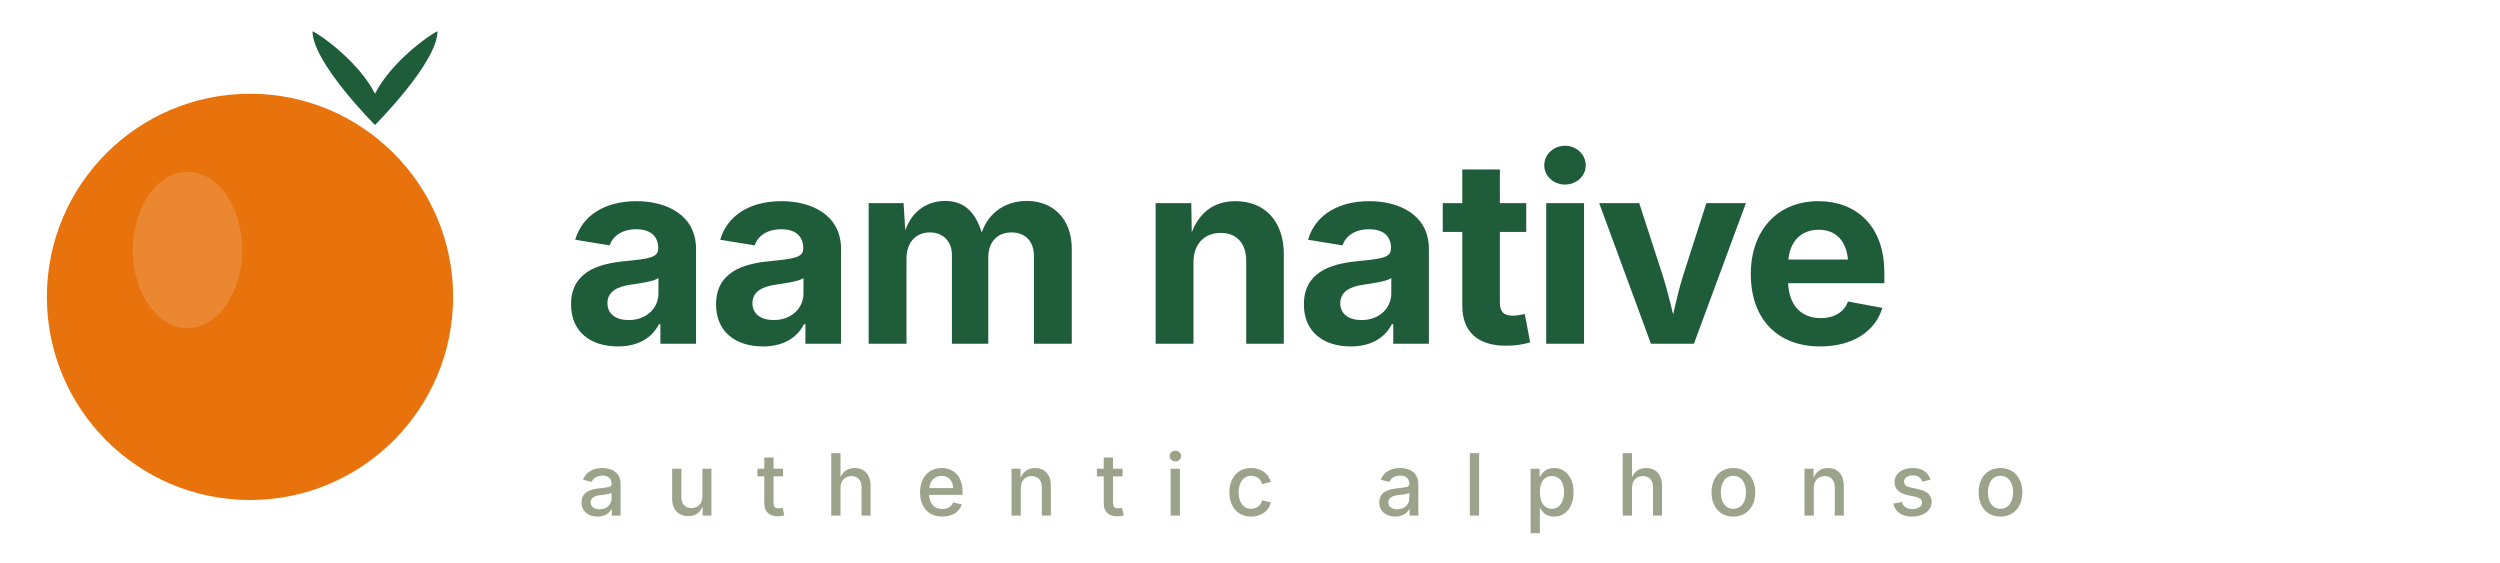
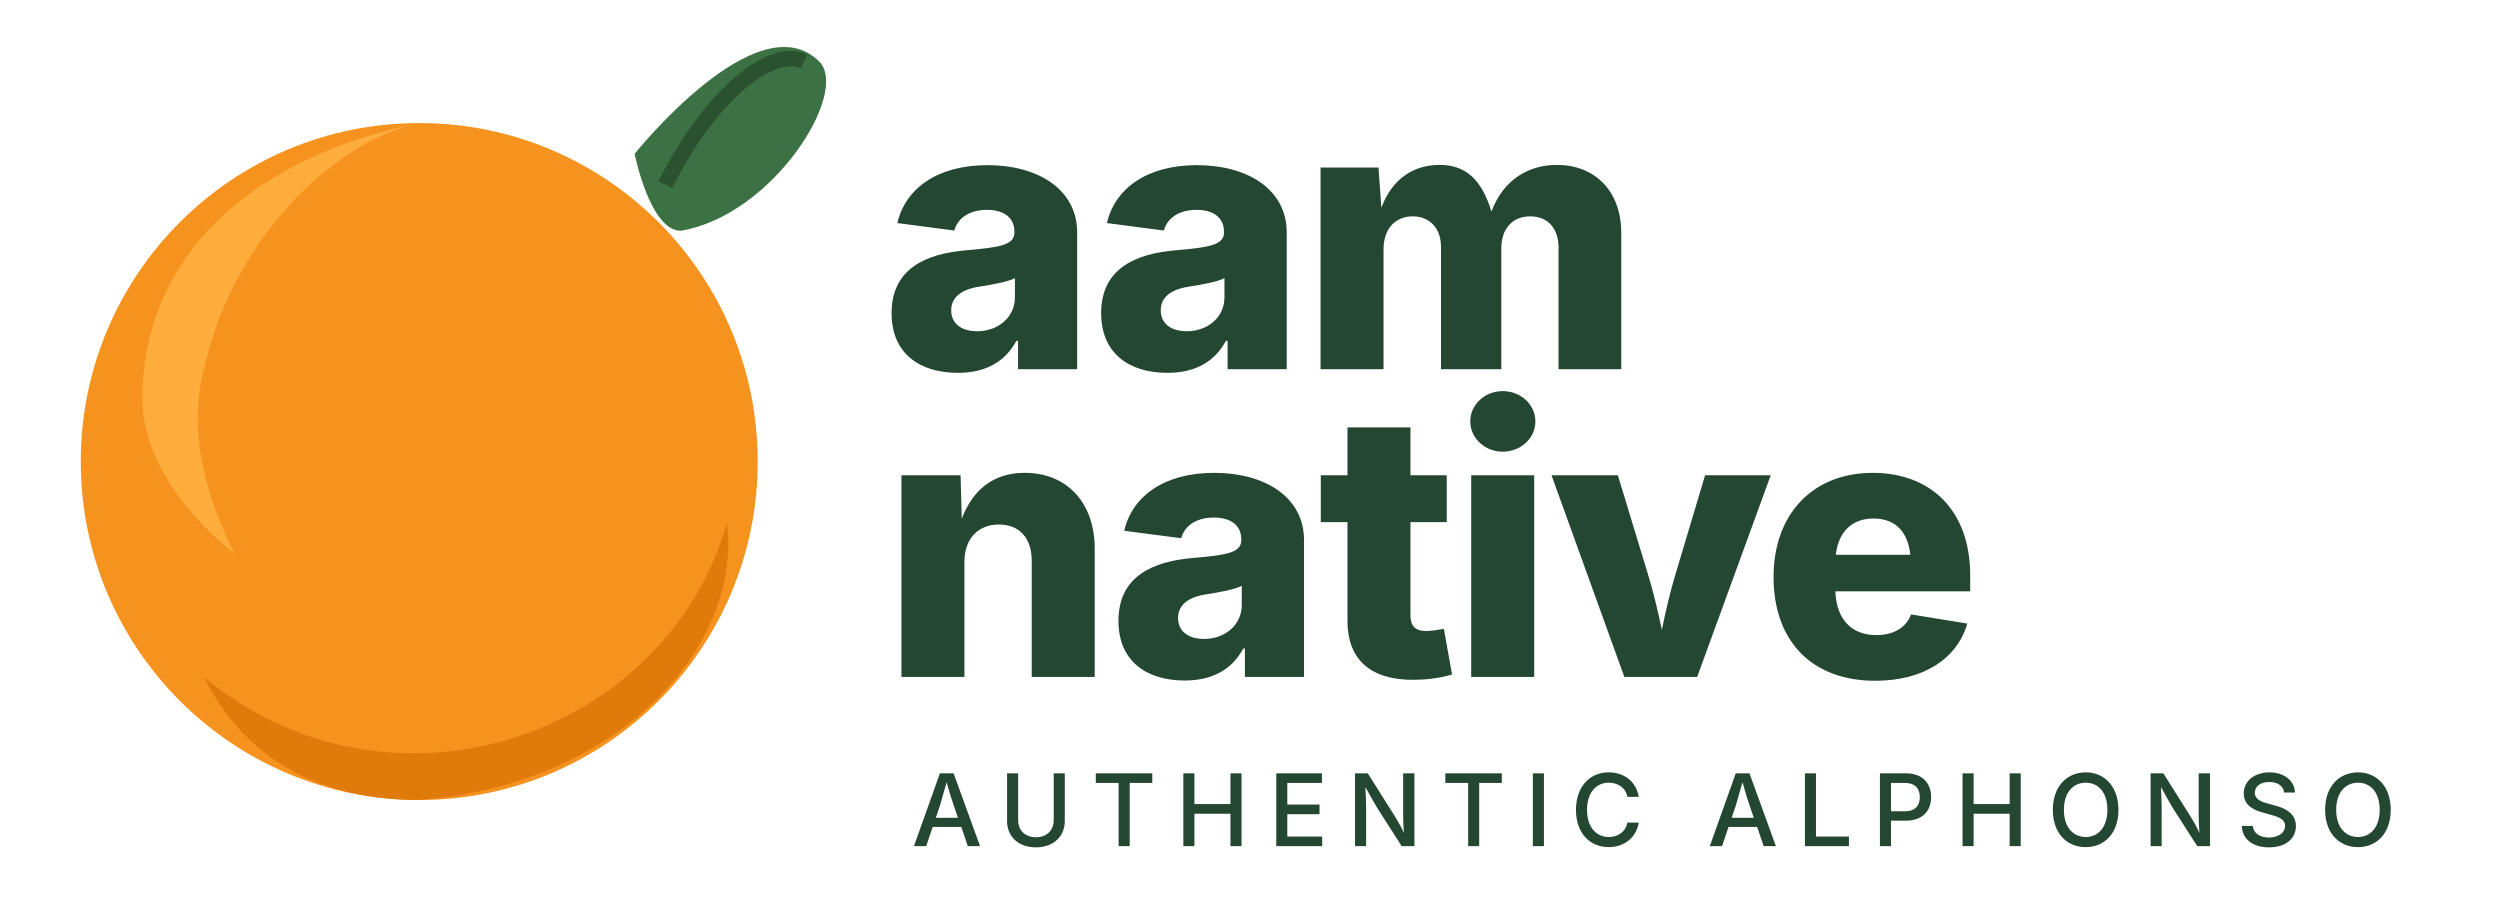
- <svg xmlns="http://www.w3.org/2000/svg" width="320" height="72" viewBox="0 0 160 36" fill="none">
-   <circle cx="16" cy="19" r="13" fill="#E8720C" />
-   <path d="M24 8 C24 8 28 4 28 2 C27.5 2.2 25 4 24 6 C23 4 20.5 2.2 20 2 C20 4 24 8 24 8Z" fill="#1F5C3A" />
-   <ellipse cx="12" cy="16" rx="3.5" ry="5" fill="rgba(255,255,255,0.15)" />
-   <text x="36" y="22" font-family="'Plus Jakarta Sans', 'Inter', system-ui, sans-serif" font-weight="700" font-size="16.5" letter-spacing="-0.3" fill="#1F5C3A">aam native</text>
-   <text x="37" y="33" font-family="'Plus Jakarta Sans', 'Inter', system-ui, sans-serif" font-weight="500" font-size="5.5" letter-spacing="2.5" fill="#9CA38B">authentic alphonso</text>
+ <svg xmlns="http://www.w3.org/2000/svg" width="130" height="48" viewBox="0 0 160 60" fill="none">
+   <g>
+     <circle cx="26" cy="30" r="22" fill="#F6921E" />
+     <path d="M 8 26 C 8 16 16 10 26 8 C 21 9 14 15 12 24 C 11 28 12 32 14 36 C 9 32 8 28 8 26 Z" fill="#FFB443" opacity="0.8" />
+     <path d="M 12 44 C 24 54 42 48 46 34 C 47 42 39 51 26 52 C 18 52 14 48 12 44 Z" fill="#E07A0B" />
+     <path d="M 40 10 C 40 10 48 0 52 4 C 54 6 49 14 43 15 C 41 15 40 10 40 10" fill="#3C7143" />
+     <path d="M 42 12 C 45 6 49 3 51 4" stroke="#2B5230" stroke-width="1" fill="none" />
+   </g>
+   <text x="56" y="24" font-family="'Plus Jakarta Sans', 'Inter', system-ui, sans-serif" font-weight="800" font-size="24" letter-spacing="-0.5" fill="#244731">aam</text>
+   <text x="56" y="44" font-family="'Plus Jakarta Sans', 'Inter', system-ui, sans-serif" font-weight="800" font-size="24" letter-spacing="-0.5" fill="#244731">native</text>
+   <text x="58" y="55" font-family="'Plus Jakarta Sans', 'Inter', system-ui, sans-serif" font-weight="500" font-size="6.5" letter-spacing="1.2" fill="#244731">AUTHENTIC ALPHONSO</text>
</svg>
